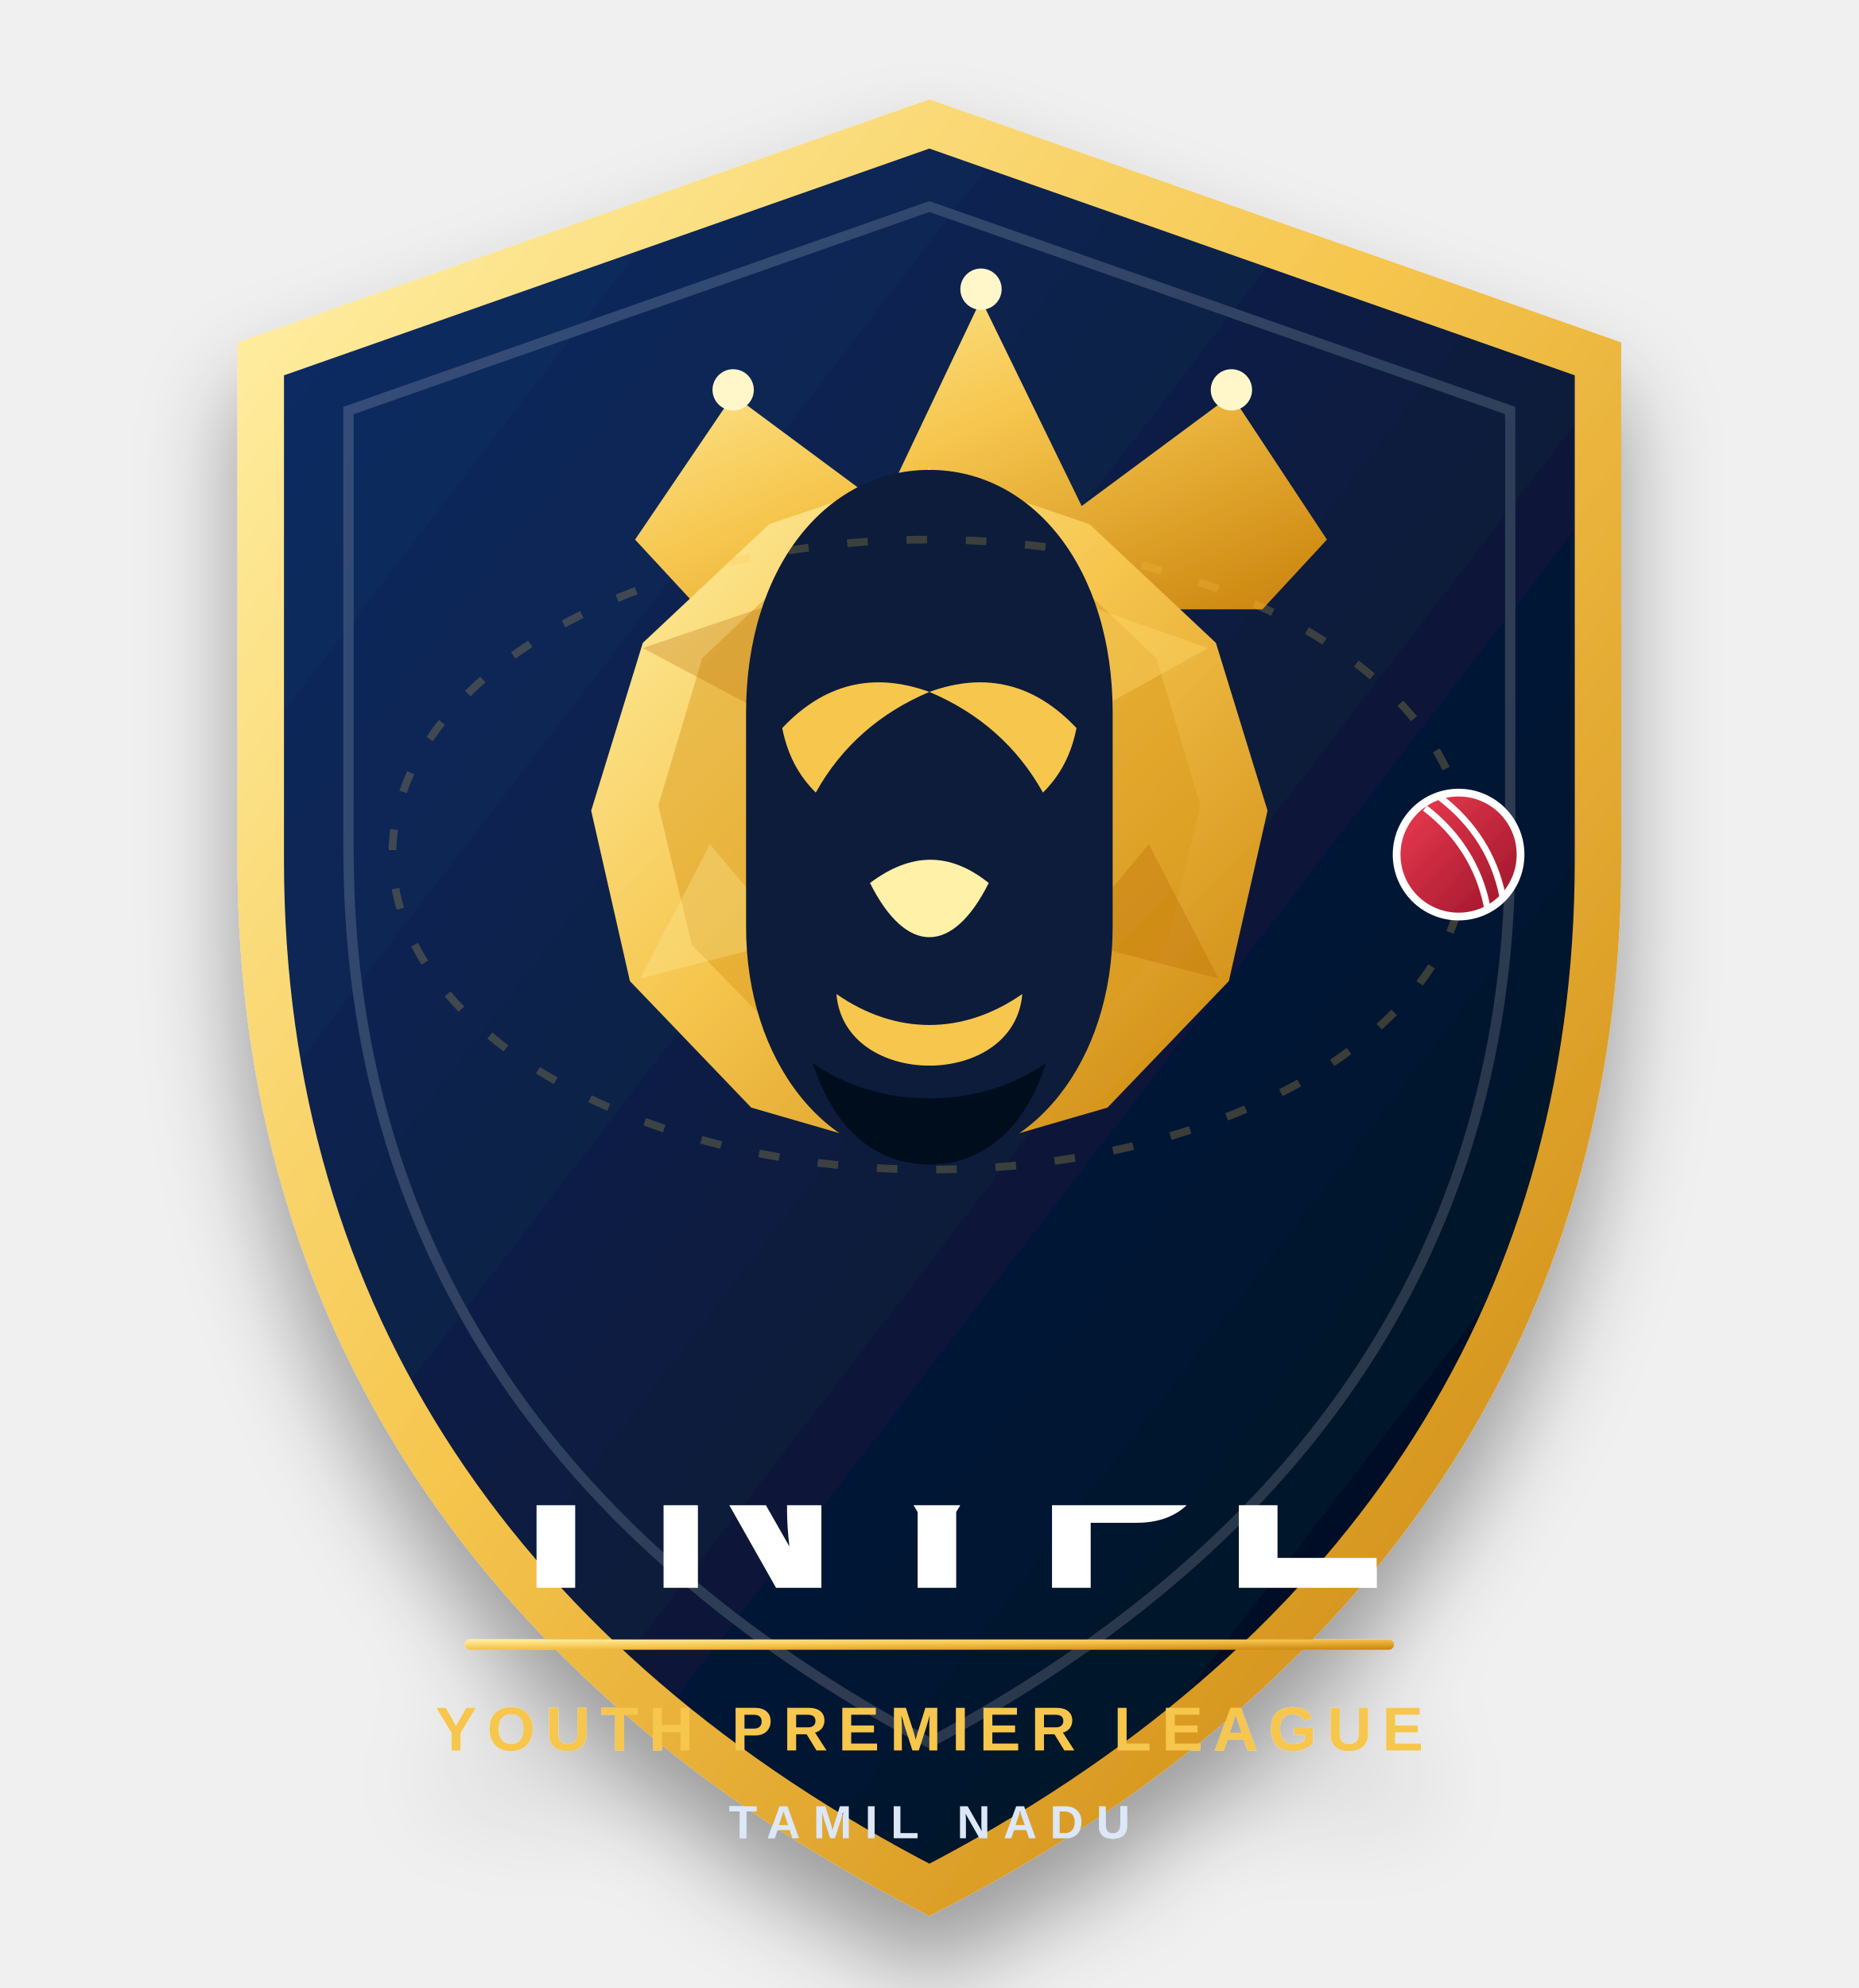
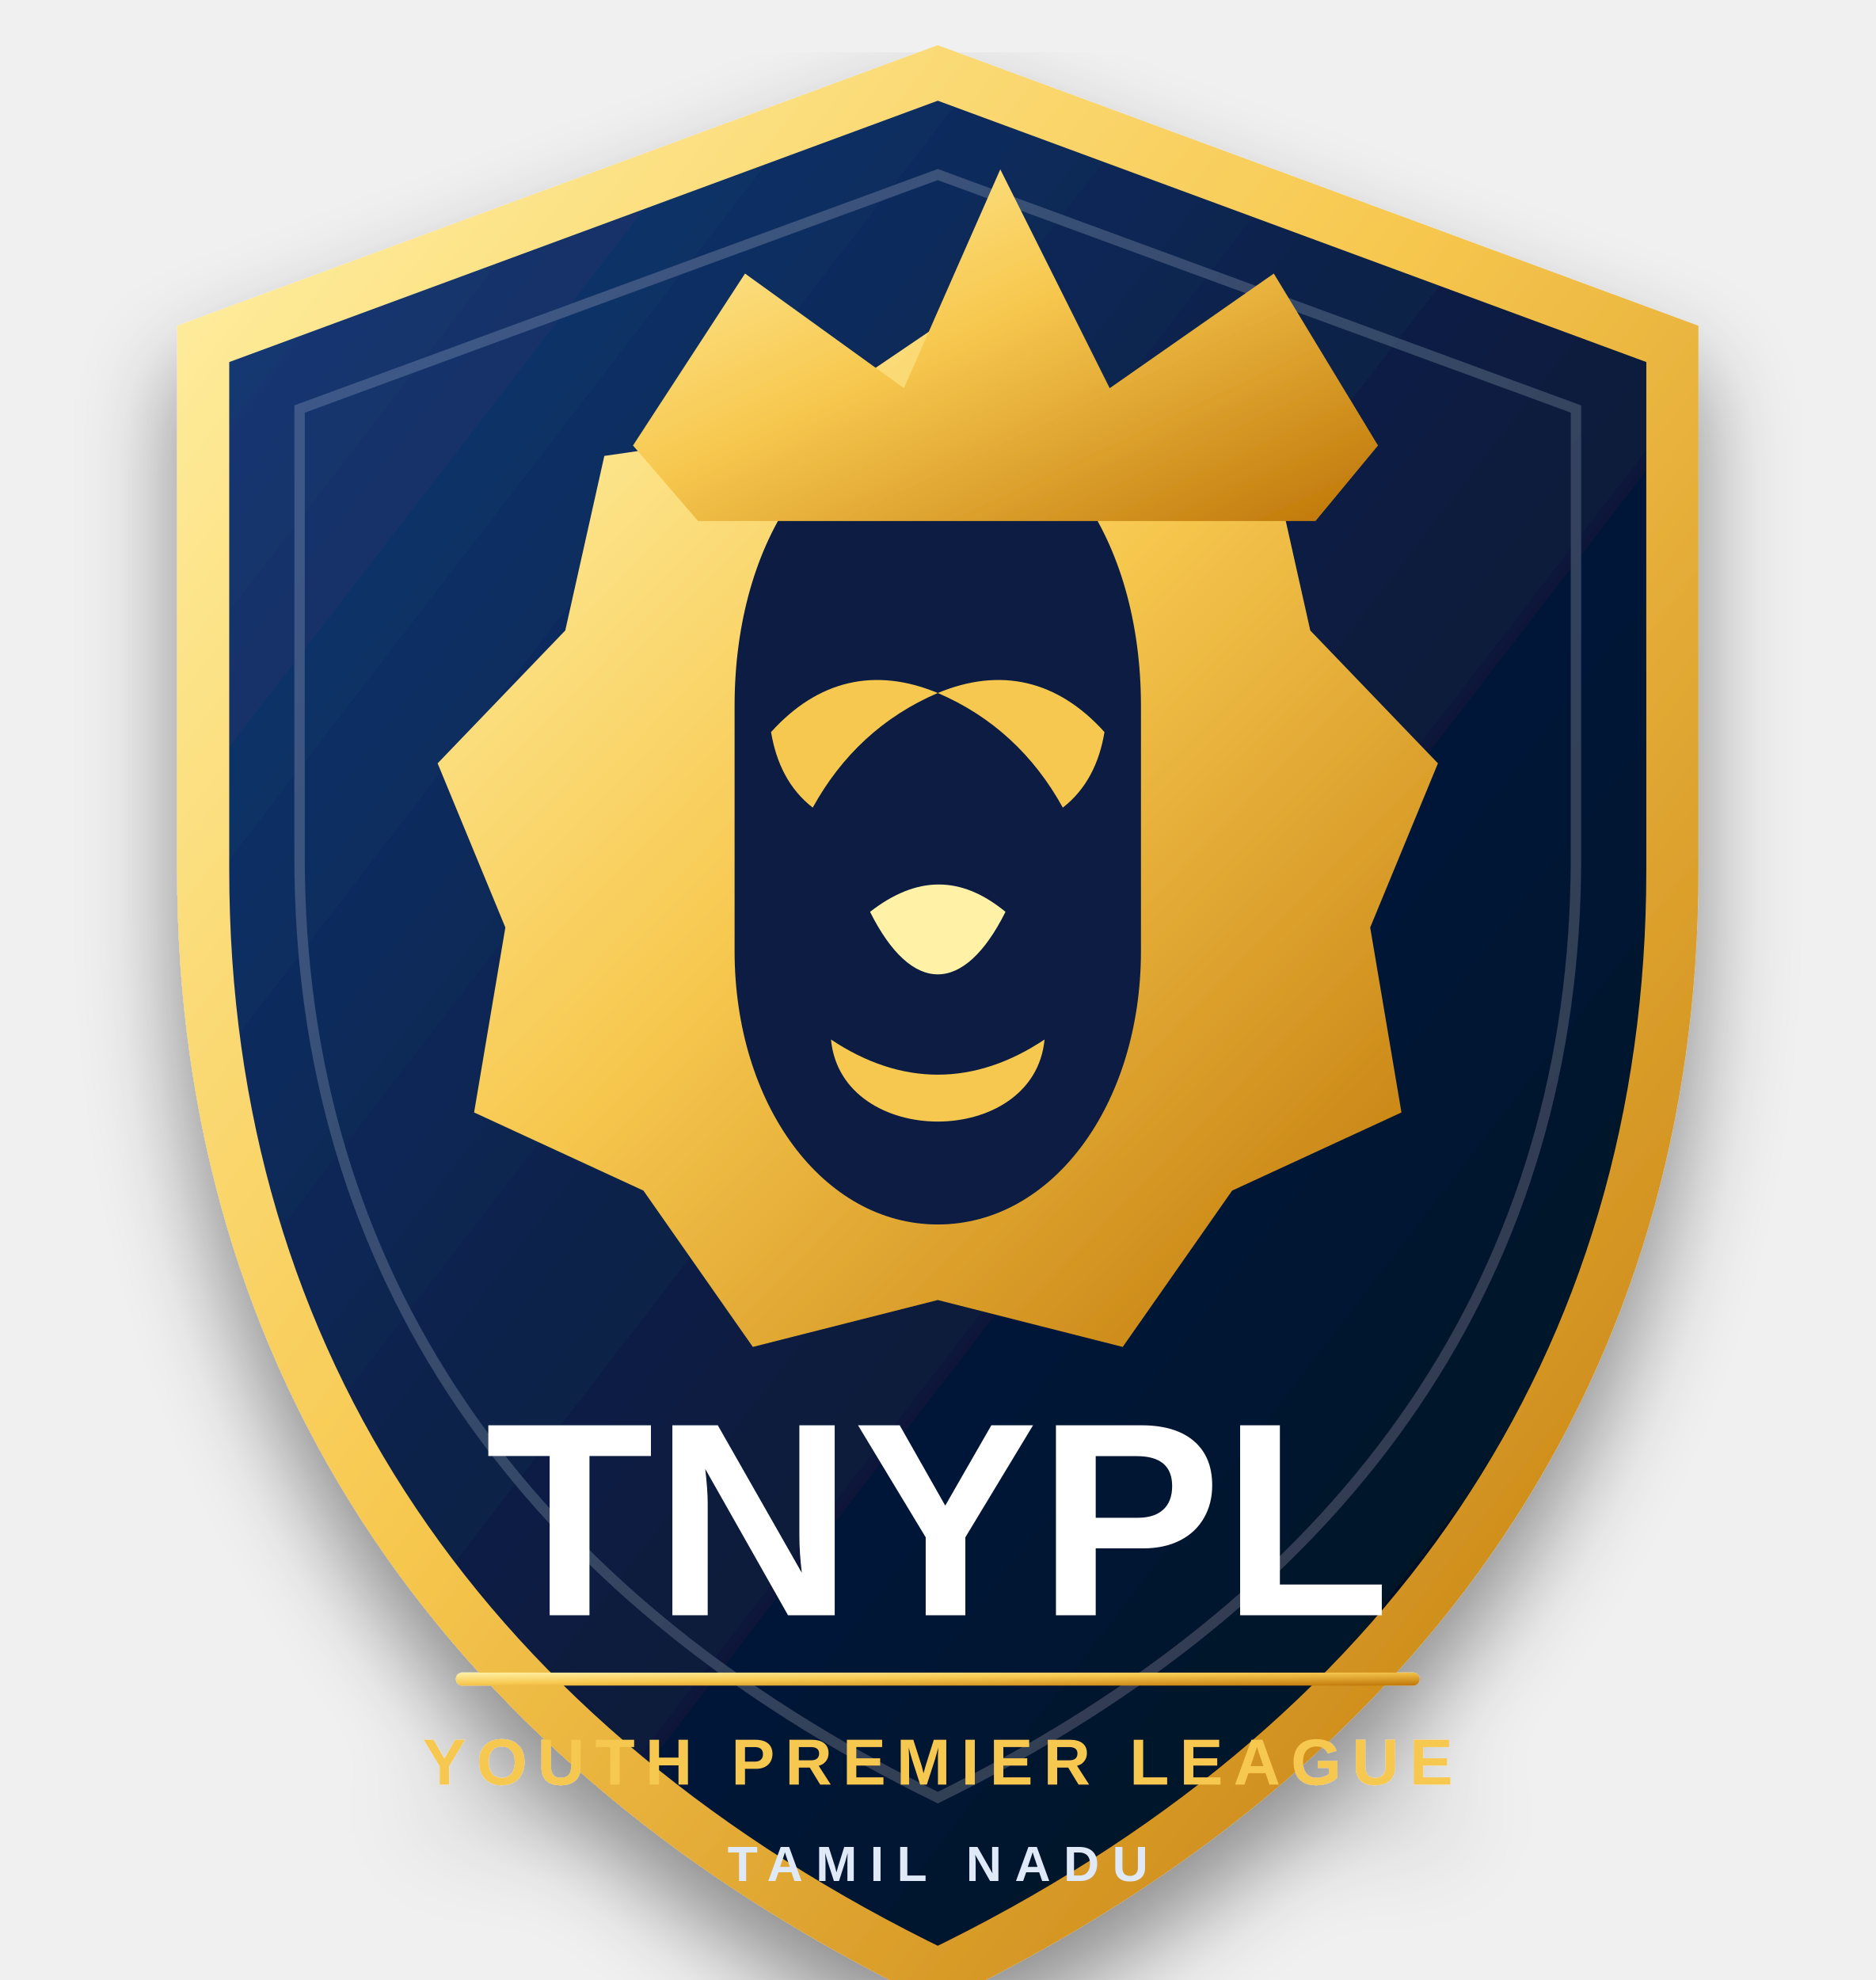
- <svg xmlns="http://www.w3.org/2000/svg" viewBox="0 0 720 770" role="img" aria-label="TNYPL lion shield logo">
+ <svg xmlns="http://www.w3.org/2000/svg" viewBox="0 0 720 760">
  <defs>
-     <linearGradient id="shieldFill" x1="0" y1="0" x2="1" y2="1">
-       <stop offset="0" stop-color="#102f69" />
-       <stop offset=".56" stop-color="#071a3a" />
-       <stop offset="1" stop-color="#020a19" />
+     <linearGradient id="n" x1="0" y1="0" x2="1" y2="1">
+       <stop stop-color="#173d7d" />
+       <stop offset=".55" stop-color="#071b3d" />
+       <stop offset="1" stop-color="#020a18" />
    </linearGradient>
-     <linearGradient id="goldFill" x1="0" y1="0" x2="1" y2="1">
-       <stop offset="0" stop-color="#fff1a8" />
-       <stop offset=".45" stop-color="#f6c64e" />
-       <stop offset="1" stop-color="#c9820b" />
+     <linearGradient id="g" x1="0" y1="0" x2="1" y2="1">
+       <stop stop-color="#fff1a6" />
+       <stop offset=".45" stop-color="#f7c84f" />
+       <stop offset="1" stop-color="#be7507" />
    </linearGradient>
-     <linearGradient id="redFill" x1="0" y1="0" x2="1" y2="1">
-       <stop offset="0" stop-color="#ef3d52" />
-       <stop offset="1" stop-color="#991329" />
-     </linearGradient>
-     <filter id="softShadow" x="-40%" y="-40%" width="180%" height="180%">
-       <feDropShadow dx="0" dy="22" stdDeviation="18" flood-color="#000" flood-opacity=".36" />
+     <filter id="s" x="-35%" y="-35%" width="170%" height="170%">
+       <feDropShadow dx="0" dy="20" stdDeviation="18" flood-color="#000" flood-opacity=".42" />
    </filter>
-     <filter id="goldGlow" x="-80%" y="-80%" width="260%" height="260%">
-       <feGaussianBlur stdDeviation="8" result="b" />
-       <feMerge>
-         <feMergeNode in="b" />
-         <feMergeNode in="SourceGraphic" />
-       </feMerge>
-     </filter>
-     <clipPath id="wordReveal">
-       <rect id="wordClip" x="72" y="583" width="576" height="142" rx="10" />
-     </clipPath>
  </defs>
-   <g id="logoCore" filter="url(#softShadow)">
-     <path id="shield" d="M360 48 619 139v194c0 178-94 314-259 399C195 647 101 511 101 333V139z" fill="url(#shieldFill)" stroke="url(#goldFill)" stroke-width="18" />
-     <path id="innerShield" d="M360 80 585 159v170c0 151-77 267-225 346-148-79-225-195-225-346V159z" fill="none" stroke="#ffffff" stroke-opacity=".16" stroke-width="4" />
-     <g id="crown">
-       <path d="M246 209 284 153l58 43 38-80 39 80 58-43 37 56-25 27H271z" fill="url(#goldFill)" />
-       <circle cx="284" cy="151" r="8" fill="#fff7ca" />
-       <circle cx="380" cy="112" r="8" fill="#fff7ca" />
-       <circle cx="477" cy="151" r="8" fill="#fff7ca" />
-     </g>
-     <g id="mane">
-       <path d="M360 182 422 203 471 249 491 314 476 380 429 429 360 449 291 429 244 380 229 314 249 249 298 203z" fill="url(#goldFill)" />
-       <path d="M360 199 408 217 448 255 465 312 452 366 412 407 360 423 308 407 268 366 255 312 272 255 312 217z" fill="#d99b1d" opacity=".48" />
-       <path d="M360 181 384 238 336 238z" fill="#fff1a8" opacity=".62" />
-       <path d="M468 251 423 276 411 231z" fill="#ffd96d" opacity=".38" />
-       <path d="M472 379 414 364 445 327z" fill="#b96c07" opacity=".35" />
-       <path d="M360 449 337 392 384 392z" fill="#b96c07" opacity=".38" />
-       <path d="M248 379 306 364 275 327z" fill="#fff1a8" opacity=".28" />
-       <path d="M249 251 296 276 308 231z" fill="#b96c07" opacity=".30" />
-     </g>
-     <g id="face">
-       <path d="M289 276c0-56 31-94 71-94s71 38 71 94v83c0 52-31 91-71 91s-71-39-71-91z" fill="#071a3a" />
-       <path d="M303 282c16-17 35-22 57-14-19 8-34 21-44 39-7-7-11-15-13-25z" fill="#f6c64e" />
-       <path d="M417 282c-16-17-35-22-57-14 19 8 34 21 44 39 7-7 11-15 13-25z" fill="#f6c64e" />
-       <path d="M337 342c16-12 31-12 46 0-7 14-15 21-23 21s-16-7-23-21z" fill="#fff1a8" />
-       <path d="M324 385c23 16 49 16 72 0-3 37-69 37-72 0z" fill="#f6c64e" />
-       <path d="M315 412c26 18 64 18 90 0-8 25-24 39-45 39s-37-14-45-39z" fill="#020b1b" />
-     </g>
-     <g id="ballOrbit">
-       <ellipse cx="360" cy="331" rx="208" ry="122" fill="none" stroke="#f6c64e" stroke-opacity=".22" stroke-width="3" stroke-dasharray="8 15" />
-       <g id="ball">
-         <circle cx="565" cy="331" r="24" fill="url(#redFill)" stroke="#fff" stroke-width="3" />
-         <path d="M552 313c13 10 21 23 24 38M558 309c13 10 21 23 24 38" fill="none" stroke="#fff" stroke-width="2.5" />
-       </g>
-     </g>
-     <g id="wordmark" clip-path="url(#wordReveal)">
-       <text x="360" y="615" text-anchor="middle" font-family="Arial Black,Arial,sans-serif" font-size="104" font-weight="900" letter-spacing="3" fill="#ffffff">TNYPL</text>
-       <rect x="180" y="635" width="360" height="4" rx="2" fill="url(#goldFill)" />
-       <text x="360" y="678" text-anchor="middle" font-family="Arial,sans-serif" font-size="24" font-weight="800" letter-spacing="4" fill="#f6c64e">YOUTH PREMIER LEAGUE</text>
-       <text x="360" y="712" text-anchor="middle" font-family="Arial,sans-serif" font-size="18" font-weight="700" letter-spacing="5" fill="#dce7f7">TAMIL NADU</text>
-     </g>
+   <g filter="url(#s)">
+     <path d="M360 28 642 132v202c0 190-102 337-282 424C180 671 78 524 78 334V132z" fill="url(#n)" stroke="url(#g)" stroke-width="20" />
+     <path d="M360 67 605 157v172c0 158-84 282-245 361-161-79-245-203-245-361V157z" fill="none" stroke="#fff" stroke-opacity=".18" stroke-width="4" />
+     <path d="M360 125 419 165 488 175 503 242 552 293 526 356 538 427 473 457 431 517 360 499 289 517 247 457 182 427 194 356 168 293 217 242 232 175 301 165z" fill="url(#g)" />
+     <path d="M282 271c0-65 34-112 78-112s78 47 78 112v94c0 59-34 105-78 105s-78-46-78-105z" fill="#081d43" />
+     <path d="M296 281c18-20 40-25 64-15-21 9-37 24-48 44-9-7-14-17-16-29zm128 0c-18-20-40-25-64-15 21 9 37 24 48 44 9-7 14-17 16-29z" fill="#f7c84f" />
+     <path d="M334 350c18-14 35-14 52 0-8 16-17 24-26 24s-18-8-26-24z" fill="#fff1a6" />
+     <path d="M319 399c27 18 55 18 82 0-4 42-78 42-82 0z" fill="#f7c84f" />
+     <path d="M243 171 286 105l61 44 37-84 42 84 63-44 40 66-24 29H268z" fill="url(#g)" />
+     <text x="360" y="620" text-anchor="middle" font-family="Arial Black,Arial" font-size="106" font-weight="900" fill="#fff">TNYPL</text>
+     <rect x="175" y="642" width="370" height="5" rx="2.5" fill="url(#g)" />
+     <text x="360" y="685" text-anchor="middle" font-family="Arial" font-size="25" font-weight="800" letter-spacing="4" fill="#f7c84f">YOUTH PREMIER LEAGUE</text>
+     <text x="360" y="722" text-anchor="middle" font-family="Arial" font-size="19" font-weight="700" letter-spacing="5" fill="#dfe9f7">TAMIL NADU</text>
  </g>
</svg>
